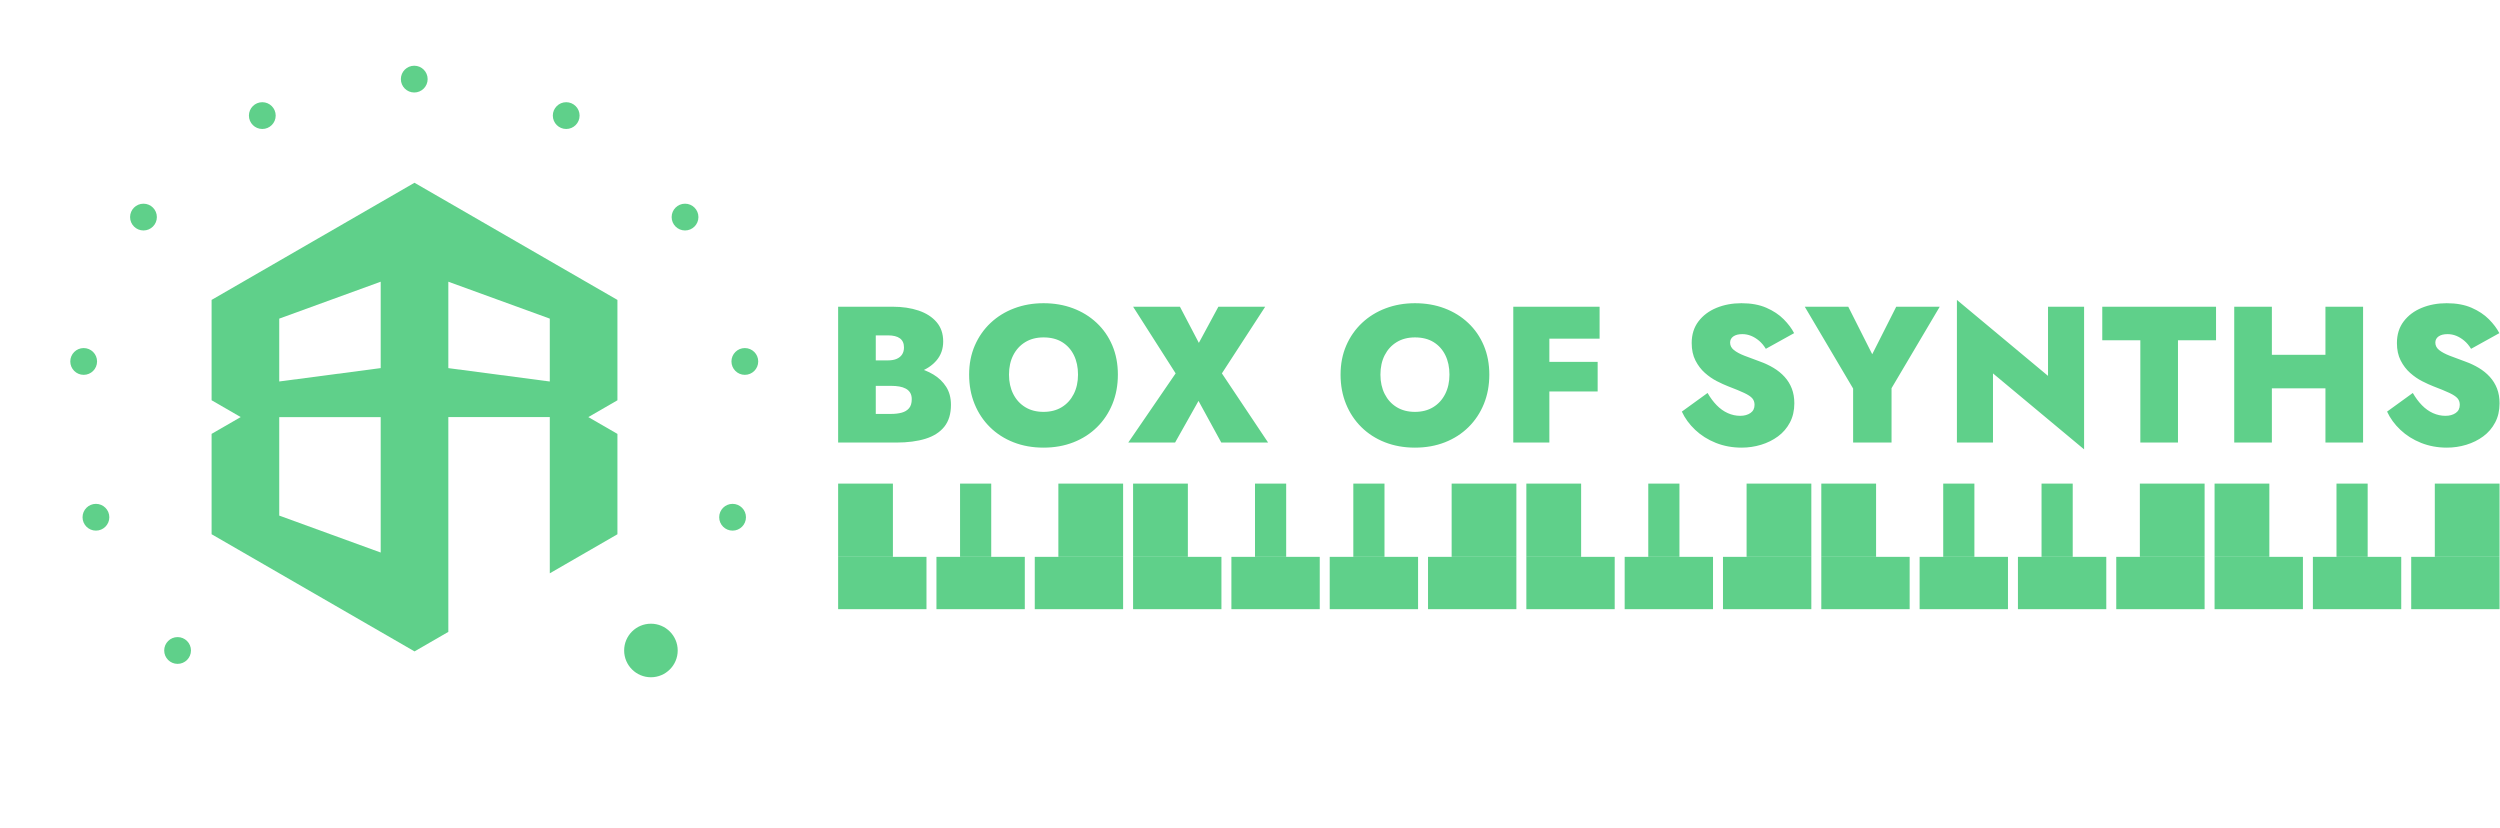
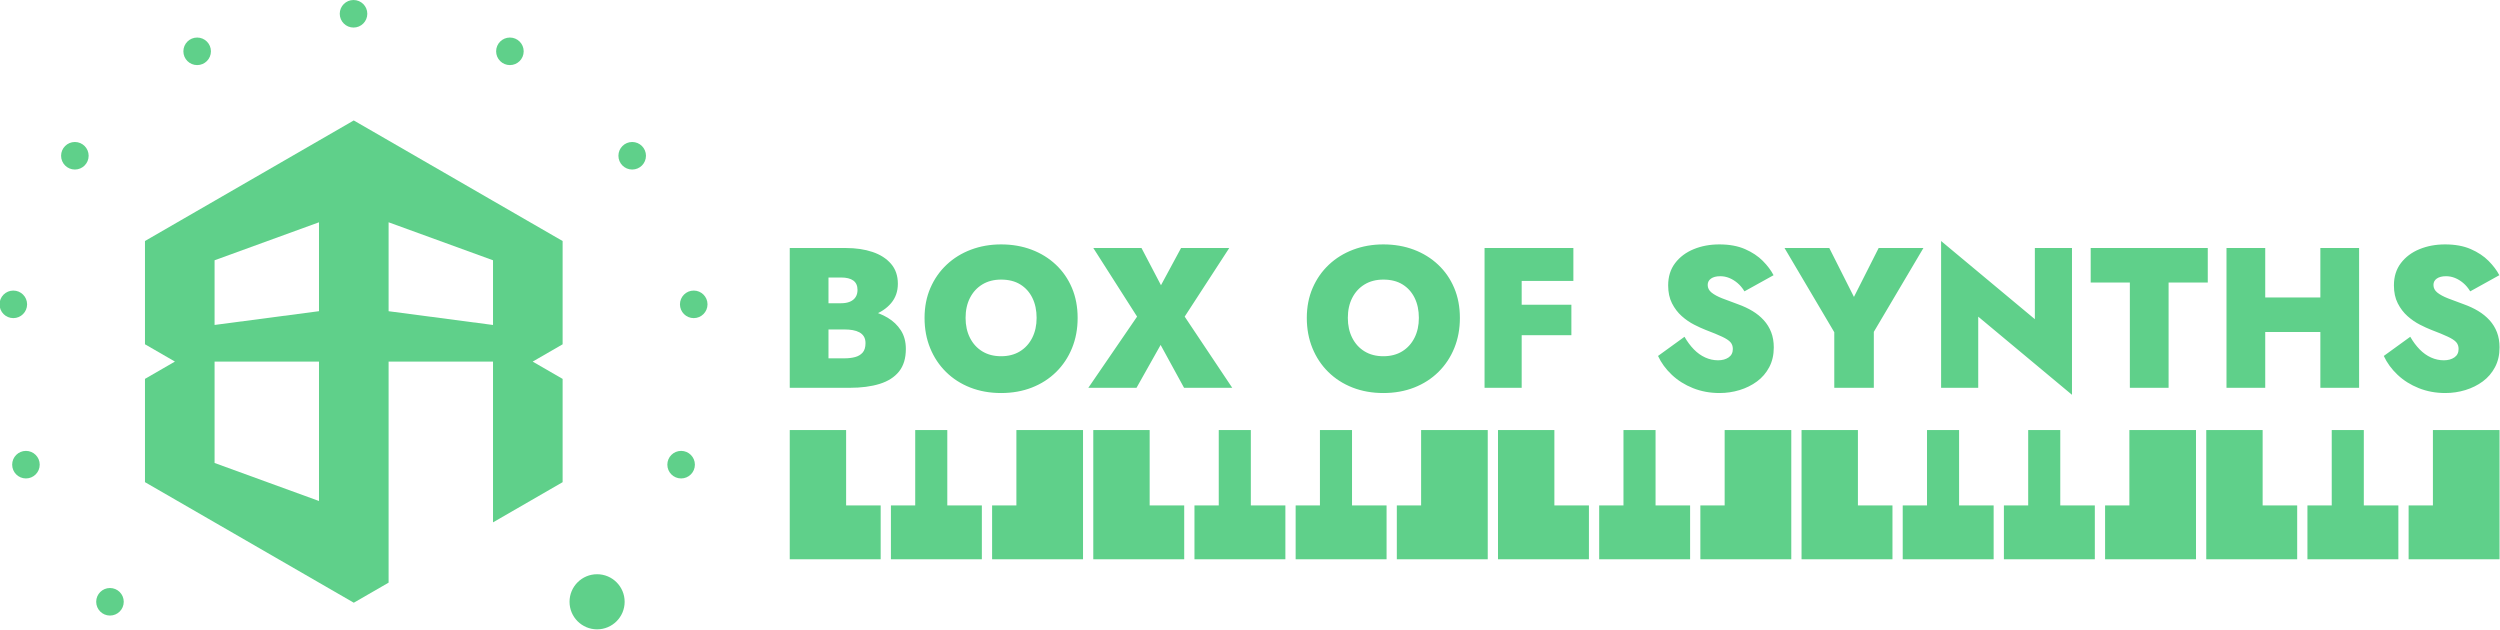
- <svg xmlns="http://www.w3.org/2000/svg" viewBox="0 0 875.690 290" width="876" height="290">
+ <svg xmlns="http://www.w3.org/2000/svg" width="851.217" height="214.282" viewBox="24.628 23.029 851.217 214.282">
  <g transform="translate(0.000,0.000) scale(0.426471) translate(40,40)" fill="#5FD08A">
    <circle cx="105.546" cy="494.454" r="11" />
    <circle cx="38.459" cy="384.980" r="11" />
    <circle cx="28.386" cy="256.981" r="11" />
    <circle cx="77.520" cy="138.359" r="11" />
    <circle cx="175.153" cy="54.973" r="11" />
    <circle cx="300.000" cy="25.000" r="11" />
    <circle cx="424.847" cy="54.973" r="11" />
    <circle cx="522.480" cy="138.359" r="11" />
    <circle cx="571.614" cy="256.981" r="11" />
    <circle cx="561.541" cy="384.980" r="11" />
    <circle cx="494.454" cy="494.454" r="22" />
    <g transform="translate(-2.96,-0.46) scale(2.0194)">
      <path d="M150.13,54.79l13.76,7.94,13.76,7.95,13.76,7.94,13.76,7.95,13.76,7.94,13.76,7.94v40.83s-11.84,6.84-11.84,6.84l11.84,6.84v40.83s-27.52,15.89-27.52,15.89v-63.56h-41.28v87.39l-13.76,7.94-82.56-47.67v-40.83l11.84-6.84-11.84-6.84v-40.83l82.56-47.67ZM163.89,95.04v35.16l41.28,5.44v-25.58l-41.28-15.02ZM136.37,95.04l-41.28,15.02v25.57l41.28-5.44v-35.16ZM136.37,150.13h-41.28v40.07l41.28,15.03v-55.09Z" />
    </g>
  </g>
  <g transform="translate(-45.364,-40.556)">
    <path d="M348.661 172.391H357.992Q363.099 172.391 367.084 170.975Q371.07 169.559 373.386 166.822Q375.703 164.085 375.703 160.204Q375.703 156.124 373.386 153.424Q371.07 150.724 367.084 149.377Q363.099 148.03 357.992 148.03H338.891V195.63H359.221Q365.217 195.63 369.513 194.292Q373.81 192.954 376.117 190.052Q378.423 187.15 378.423 182.404Q378.423 178.7 376.733 176.073Q375.042 173.446 372.256 171.779Q369.47 170.112 366.079 169.337Q362.689 168.561 359.221 168.561H348.661V175.764H357.574Q359.063 175.764 360.336 175.985Q361.608 176.206 362.591 176.731Q363.573 177.256 364.129 178.16Q364.685 179.064 364.685 180.417Q364.685 182.518 363.716 183.625Q362.746 184.732 361.141 185.161Q359.536 185.59 357.574 185.59H352.081V158.07H356.345Q359.126 158.07 360.545 159.116Q361.965 160.163 361.965 162.301Q361.965 163.721 361.316 164.737Q360.667 165.752 359.422 166.293Q358.176 166.835 356.345 166.835H348.661Z M398.76 171.83Q398.76 167.94 400.255 165.014Q401.75 162.087 404.458 160.435Q407.166 158.783 410.852 158.783Q414.716 158.783 417.39 160.435Q420.064 162.087 421.504 165.014Q422.945 167.94 422.945 171.83Q422.945 175.665 421.449 178.619Q419.954 181.573 417.253 183.225Q414.551 184.877 410.852 184.877Q407.166 184.877 404.458 183.225Q401.75 181.573 400.255 178.619Q398.76 175.665 398.76 171.83ZM384.791 171.83Q384.791 177.437 386.703 182.117Q388.615 186.797 392.098 190.232Q395.582 193.668 400.359 195.538Q405.135 197.408 410.852 197.408Q416.582 197.408 421.352 195.538Q426.122 193.668 429.606 190.232Q433.09 186.797 435.001 182.117Q436.913 177.437 436.913 171.83Q436.913 166.21 434.974 161.619Q433.035 157.027 429.496 153.702Q425.958 150.376 421.215 148.589Q416.472 146.801 410.852 146.801Q405.355 146.801 400.606 148.589Q395.856 150.376 392.318 153.702Q388.779 157.027 386.785 161.619Q384.791 166.21 384.791 171.83Z M472.13 148.03 465.291 160.702 458.656 148.03H442.251L457.153 171.388L440.551 195.63H456.956L465.168 181.03L473.15 195.63H489.555L473.361 171.388L488.535 148.03Z M528.912 171.83Q528.912 167.94 530.407 165.014Q531.902 162.087 534.61 160.435Q537.318 158.783 541.004 158.783Q544.868 158.783 547.542 160.435Q550.216 162.087 551.656 165.014Q553.097 167.94 553.097 171.83Q553.097 175.665 551.601 178.619Q550.106 181.573 547.405 183.225Q544.703 184.877 541.004 184.877Q537.318 184.877 534.61 183.225Q531.902 181.573 530.407 178.619Q528.912 175.665 528.912 171.83ZM514.943 171.83Q514.943 177.437 516.855 182.117Q518.767 186.797 522.25 190.232Q525.734 193.668 530.511 195.538Q535.287 197.408 541.004 197.408Q546.734 197.408 551.504 195.538Q556.274 193.668 559.758 190.232Q563.242 186.797 565.153 182.117Q567.065 177.437 567.065 171.83Q567.065 166.21 565.126 161.619Q563.187 157.027 559.648 153.702Q556.11 150.376 551.367 148.589Q546.624 146.801 541.004 146.801Q535.507 146.801 530.758 148.589Q526.008 150.376 522.47 153.702Q518.931 157.027 516.937 161.619Q514.943 166.21 514.943 171.83Z M584.422 159.233H605.706V148.03H584.422ZM584.422 177.724H605.026V167.344H584.422ZM575.463 148.03V195.63H588.104V148.03Z M643.544 178.25 634.529 184.781Q636.148 188.293 639.206 191.184Q642.264 194.076 646.441 195.742Q650.617 197.408 655.481 197.408Q658.995 197.408 662.299 196.401Q665.603 195.394 668.226 193.461Q670.849 191.529 672.396 188.601Q673.943 185.673 673.943 181.887Q673.943 179.007 673.061 176.716Q672.179 174.425 670.542 172.621Q668.905 170.818 666.687 169.483Q664.469 168.148 661.797 167.194Q658.746 166.095 656.415 165.182Q654.083 164.269 652.761 163.207Q651.439 162.144 651.439 160.611Q651.439 159.232 652.576 158.433Q653.713 157.633 655.723 157.633Q657.304 157.633 658.775 158.227Q660.246 158.821 661.579 159.945Q662.912 161.068 663.96 162.782L673.864 157.291Q672.598 154.83 670.201 152.415Q667.805 150 664.146 148.4Q660.488 146.801 655.404 146.801Q650.624 146.801 646.673 148.427Q642.721 150.052 640.35 153.169Q637.978 156.287 637.978 160.756Q637.978 164.294 639.291 166.867Q640.604 169.441 642.603 171.218Q644.603 172.995 646.806 174.118Q649.01 175.241 650.723 175.908Q654.376 177.299 656.378 178.242Q658.38 179.185 659.19 180.101Q660 181.017 660 182.402Q660 184.294 658.566 185.277Q657.133 186.26 654.971 186.26Q652.719 186.26 650.612 185.31Q648.505 184.361 646.731 182.541Q644.956 180.722 643.544 178.25Z M709.65 148.03 701.239 164.683 692.841 148.03H677.599L694.541 176.699V195.63H708.005V176.576L724.892 148.03Z M762.835 148.03V172.262L730.911 145.65V195.63H743.552V171.398L775.475 198.01V148.03Z M781.843 159.782H795.181V195.63H808.37V159.782H821.708V148.03H781.843Z M831.279 176.626H868.31V164.875H831.279ZM860.043 148.03V195.63H873.233V148.03ZM828.083 148.03V195.63H841.273V148.03Z M890.656 178.25 881.641 184.781Q883.26 188.293 886.318 191.184Q889.376 194.076 893.553 195.742Q897.729 197.408 902.593 197.408Q906.107 197.408 909.411 196.401Q912.715 195.394 915.338 193.461Q917.961 191.529 919.508 188.601Q921.055 185.673 921.055 181.887Q921.055 179.007 920.173 176.716Q919.291 174.425 917.654 172.621Q916.017 170.818 913.799 169.483Q911.581 168.148 908.909 167.194Q905.858 166.095 903.527 165.182Q901.195 164.269 899.873 163.207Q898.551 162.144 898.551 160.611Q898.551 159.232 899.688 158.433Q900.825 157.633 902.835 157.633Q904.416 157.633 905.887 158.227Q907.358 158.821 908.691 159.945Q910.024 161.068 911.072 162.782L920.976 157.291Q919.71 154.83 917.313 152.415Q914.917 150 911.258 148.4Q907.6 146.801 902.516 146.801Q897.736 146.801 893.785 148.427Q889.833 150.052 887.462 153.169Q885.09 156.287 885.09 160.756Q885.09 164.294 886.403 166.867Q887.716 169.441 889.715 171.218Q891.715 172.995 893.918 174.118Q896.122 175.241 897.835 175.908Q901.488 177.299 903.49 178.242Q905.492 179.185 906.302 180.101Q907.112 181.017 907.112 182.402Q907.112 184.294 905.678 185.277Q904.245 186.26 902.083 186.26Q899.831 186.26 897.724 185.31Q895.617 184.361 893.843 182.541Q892.068 180.722 890.656 178.25Z" fill="#5FD08A" />
  </g>
  <g transform="translate(-35.524,85.454) scale(0.98518,1)">
-     <rect x="334.000" y="109.667" width="31.423" height="18.333" fill="#5FD08A" />
-     <rect x="334.000" y="84.000" width="19.482" height="25.667" fill="#5FD08A" />
-     <rect x="368.969" y="109.667" width="31.423" height="18.333" fill="#5FD08A" />
-     <rect x="377.364" y="84.000" width="11.087" height="25.667" fill="#5FD08A" />
-     <rect x="403.937" y="109.667" width="31.423" height="18.333" fill="#5FD08A" />
-     <rect x="412.332" y="84.000" width="23.028" height="25.667" fill="#5FD08A" />
-     <rect x="438.906" y="109.667" width="31.423" height="18.333" fill="#5FD08A" />
-     <rect x="438.906" y="84.000" width="19.482" height="25.667" fill="#5FD08A" />
-     <rect x="473.874" y="109.667" width="31.423" height="18.333" fill="#5FD08A" />
-     <rect x="482.269" y="84.000" width="11.087" height="25.667" fill="#5FD08A" />
-     <rect x="508.843" y="109.667" width="31.423" height="18.333" fill="#5FD08A" />
-     <rect x="517.238" y="84.000" width="11.087" height="25.667" fill="#5FD08A" />
-     <rect x="543.811" y="109.667" width="31.423" height="18.333" fill="#5FD08A" />
-     <rect x="552.207" y="84.000" width="23.028" height="25.667" fill="#5FD08A" />
-     <rect x="578.780" y="109.667" width="31.423" height="18.333" fill="#5FD08A" />
-     <rect x="578.780" y="84.000" width="19.482" height="25.667" fill="#5FD08A" />
-     <rect x="613.748" y="109.667" width="31.423" height="18.333" fill="#5FD08A" />
-     <rect x="622.144" y="84.000" width="11.087" height="25.667" fill="#5FD08A" />
-     <rect x="648.717" y="109.667" width="31.423" height="18.333" fill="#5FD08A" />
-     <rect x="657.112" y="84.000" width="23.028" height="25.667" fill="#5FD08A" />
-     <rect x="683.686" y="109.667" width="31.423" height="18.333" fill="#5FD08A" />
-     <rect x="683.686" y="84.000" width="19.482" height="25.667" fill="#5FD08A" />
-     <rect x="718.654" y="109.667" width="31.423" height="18.333" fill="#5FD08A" />
-     <rect x="727.049" y="84.000" width="11.087" height="25.667" fill="#5FD08A" />
-     <rect x="753.623" y="109.667" width="31.423" height="18.333" fill="#5FD08A" />
-     <rect x="762.018" y="84.000" width="11.087" height="25.667" fill="#5FD08A" />
-     <rect x="788.591" y="109.667" width="31.423" height="18.333" fill="#5FD08A" />
-     <rect x="796.987" y="84.000" width="23.028" height="25.667" fill="#5FD08A" />
-     <rect x="823.560" y="109.667" width="31.423" height="18.333" fill="#5FD08A" />
-     <rect x="823.560" y="84.000" width="19.482" height="25.667" fill="#5FD08A" />
-     <rect x="858.528" y="109.667" width="31.423" height="18.333" fill="#5FD08A" />
-     <rect x="866.924" y="84.000" width="11.087" height="25.667" fill="#5FD08A" />
-     <rect x="893.497" y="109.667" width="31.423" height="18.333" fill="#5FD08A" />
-     <rect x="901.892" y="84.000" width="23.028" height="25.667" fill="#5FD08A" />
+     <path d="M334.000,128.000 L334.000,109.667 L334.000,109.667 L334.000,84.000 L353.482,84.000 L353.482,109.667 L365.423,109.667 L365.423,128.000 Z" fill="#5FD08A" />
+     <path d="M368.969,128.000 L368.969,109.667 L377.364,109.667 L377.364,84.000 L388.451,84.000 L388.451,109.667 L400.392,109.667 L400.392,128.000 Z" fill="#5FD08A" />
+     <path d="M403.937,128.000 L403.937,109.667 L412.332,109.667 L412.332,84.000 L435.360,84.000 L435.360,109.667 L435.360,109.667 L435.360,128.000 Z" fill="#5FD08A" />
+     <path d="M438.906,128.000 L438.906,109.667 L438.906,109.667 L438.906,84.000 L458.388,84.000 L458.388,109.667 L470.329,109.667 L470.329,128.000 Z" fill="#5FD08A" />
+     <path d="M473.874,128.000 L473.874,109.667 L482.269,109.667 L482.269,84.000 L493.356,84.000 L493.356,109.667 L505.297,109.667 L505.297,128.000 Z" fill="#5FD08A" />
+     <path d="M508.843,128.000 L508.843,109.667 L517.238,109.667 L517.238,84.000 L528.325,84.000 L528.325,109.667 L540.266,109.667 L540.266,128.000 Z" fill="#5FD08A" />
+     <path d="M543.811,128.000 L543.811,109.667 L552.207,109.667 L552.207,84.000 L575.234,84.000 L575.234,109.667 L575.234,109.667 L575.234,128.000 Z" fill="#5FD08A" />
+     <path d="M578.780,128.000 L578.780,109.667 L578.780,109.667 L578.780,84.000 L598.262,84.000 L598.262,109.667 L610.203,109.667 L610.203,128.000 Z" fill="#5FD08A" />
+     <path d="M613.748,128.000 L613.748,109.667 L622.144,109.667 L622.144,84.000 L633.231,84.000 L633.231,109.667 L645.171,109.667 L645.171,128.000 Z" fill="#5FD08A" />
+     <path d="M648.717,128.000 L648.717,109.667 L657.112,109.667 L657.112,84.000 L680.140,84.000 L680.140,109.667 L680.140,109.667 L680.140,128.000 Z" fill="#5FD08A" />
+     <path d="M683.686,128.000 L683.686,109.667 L683.686,109.667 L683.686,84.000 L703.168,84.000 L703.168,109.667 L715.109,109.667 L715.109,128.000 Z" fill="#5FD08A" />
+     <path d="M718.654,128.000 L718.654,109.667 L727.049,109.667 L727.049,84.000 L738.136,84.000 L738.136,109.667 L750.077,109.667 L750.077,128.000 Z" fill="#5FD08A" />
+     <path d="M753.623,128.000 L753.623,109.667 L762.018,109.667 L762.018,84.000 L773.105,84.000 L773.105,109.667 L785.046,109.667 L785.046,128.000 Z" fill="#5FD08A" />
+     <path d="M788.591,128.000 L788.591,109.667 L796.987,109.667 L796.987,84.000 L820.014,84.000 L820.014,109.667 L820.014,109.667 L820.014,128.000 Z" fill="#5FD08A" />
+     <path d="M823.560,128.000 L823.560,109.667 L823.560,109.667 L823.560,84.000 L843.042,84.000 L843.042,109.667 L854.983,109.667 L854.983,128.000 Z" fill="#5FD08A" />
+     <path d="M858.528,128.000 L858.528,109.667 L866.924,109.667 L866.924,84.000 L878.011,84.000 L878.011,109.667 L889.951,109.667 L889.951,128.000 Z" fill="#5FD08A" />
+     <path d="M893.497,128.000 L893.497,109.667 L901.892,109.667 L901.892,84.000 L924.920,84.000 L924.920,109.667 L924.920,109.667 L924.920,128.000 Z" fill="#5FD08A" />
  </g>
</svg>
